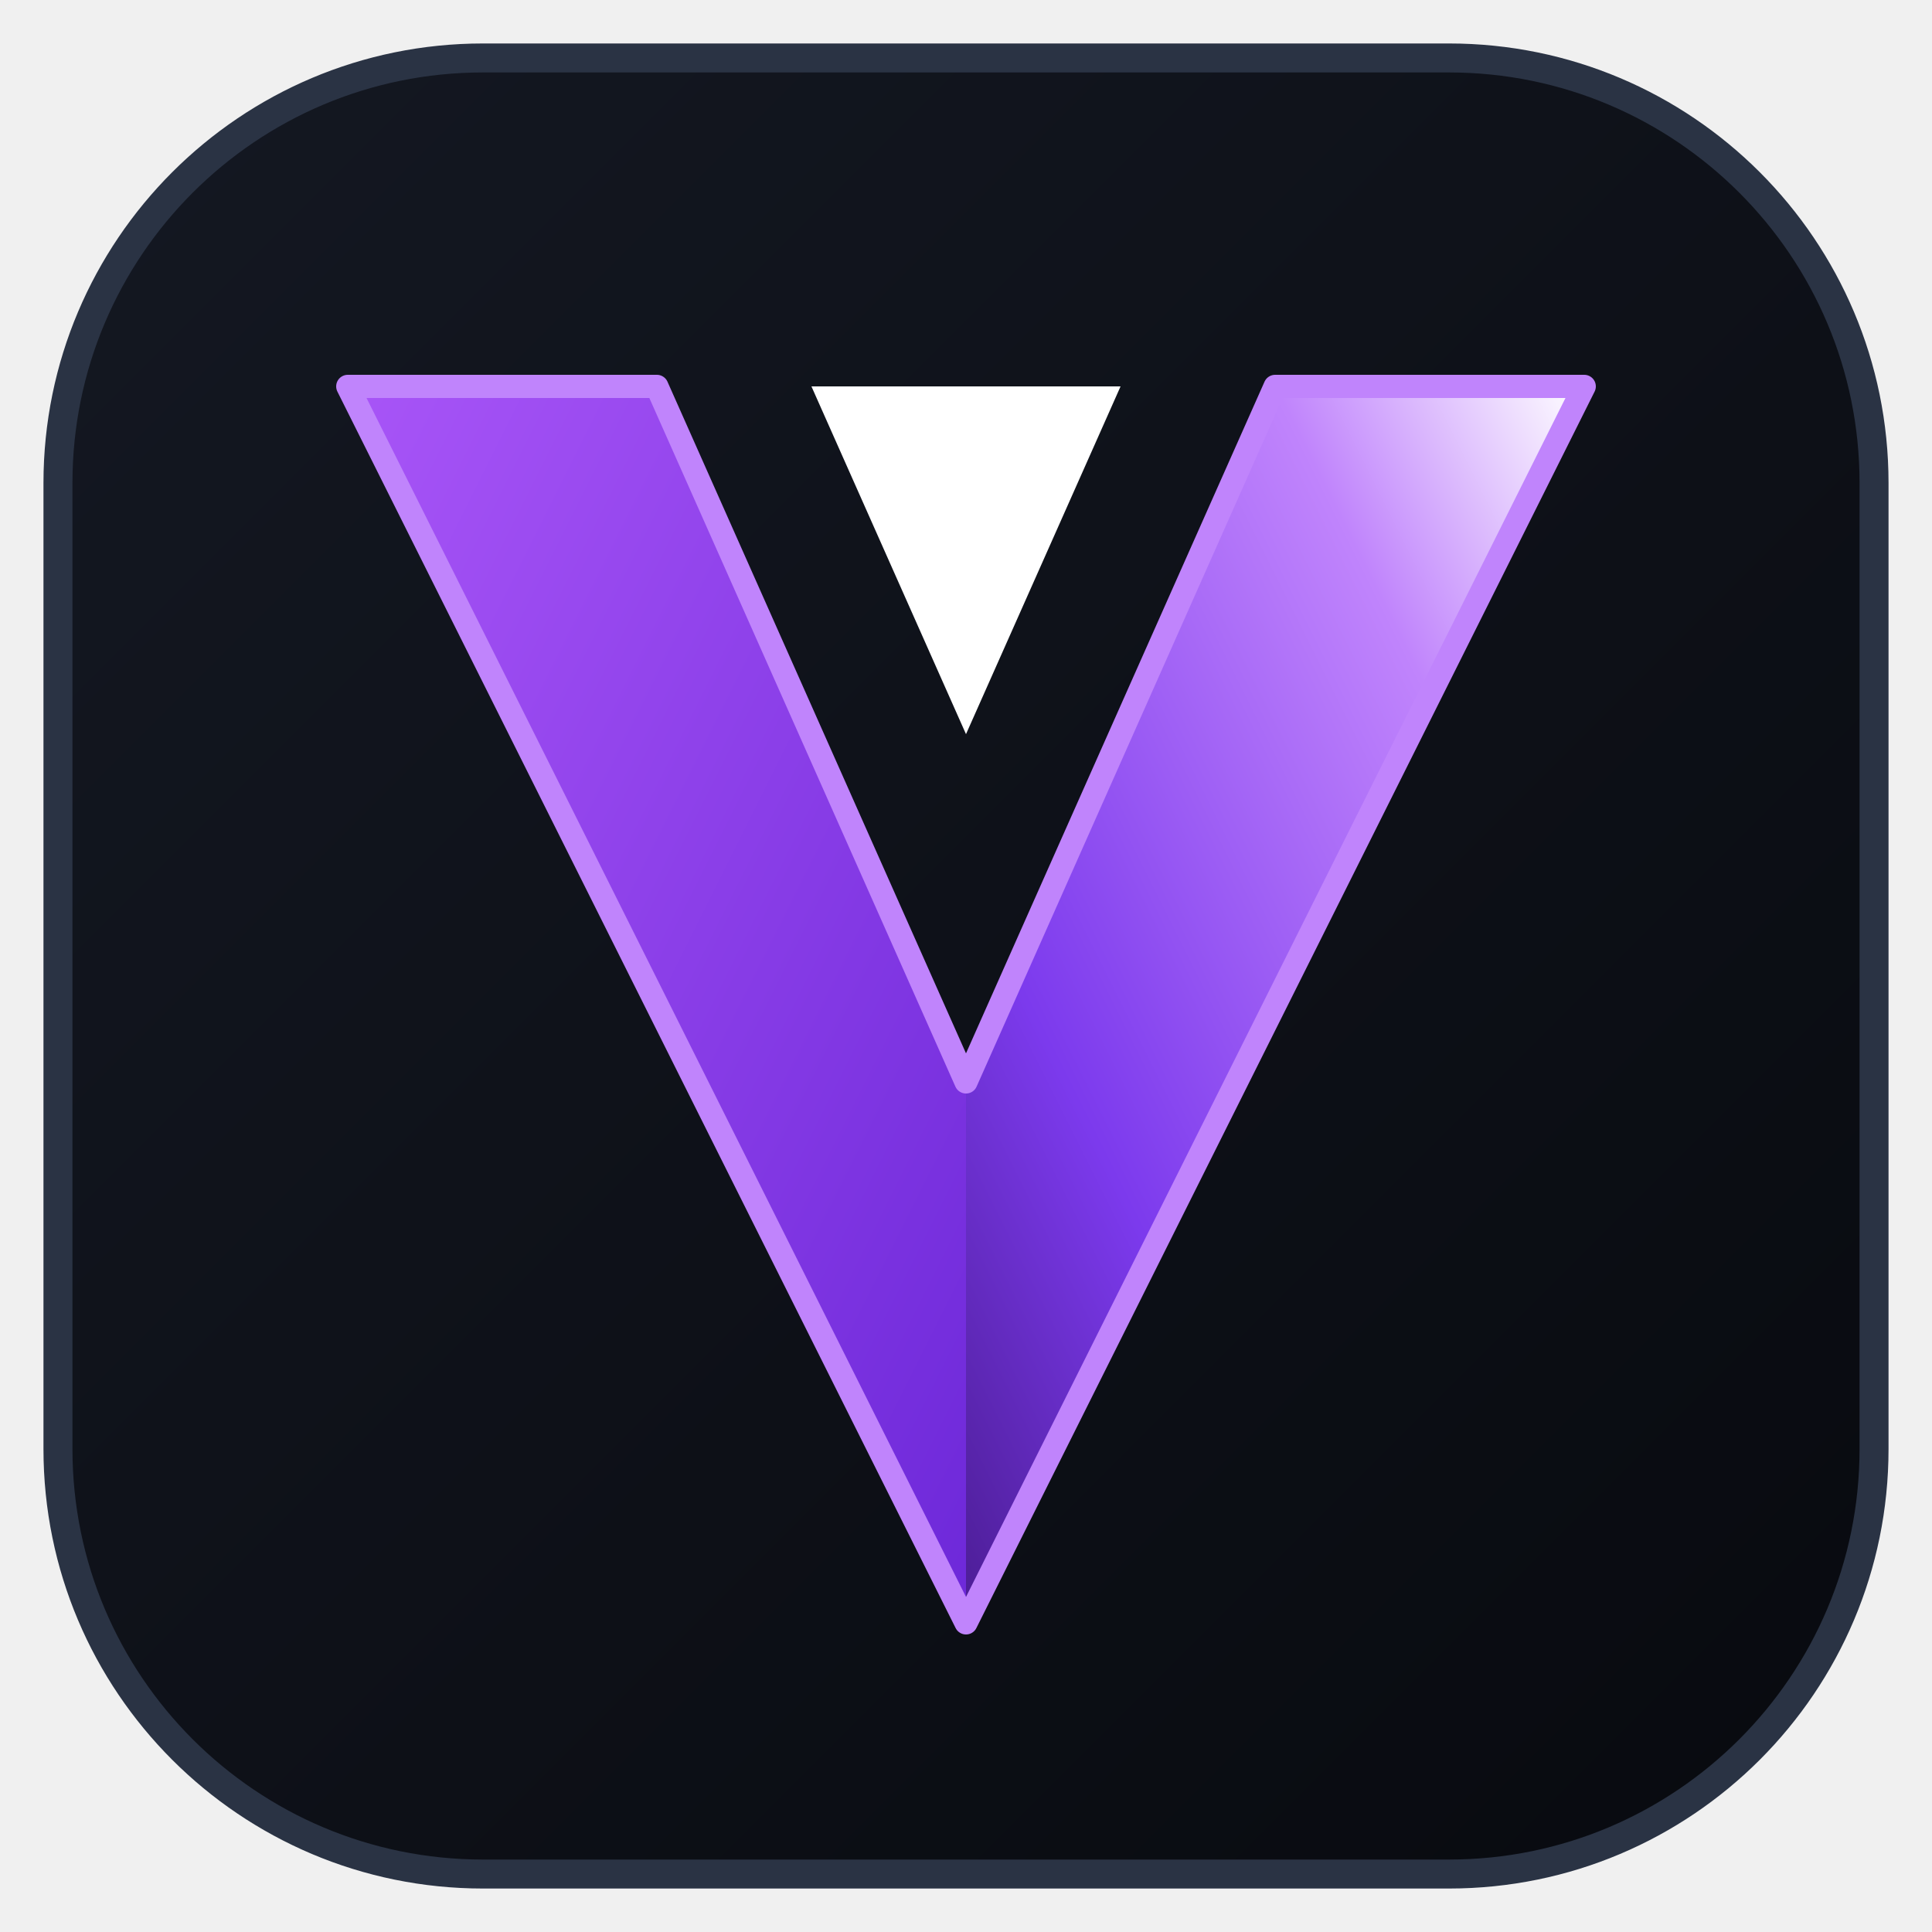
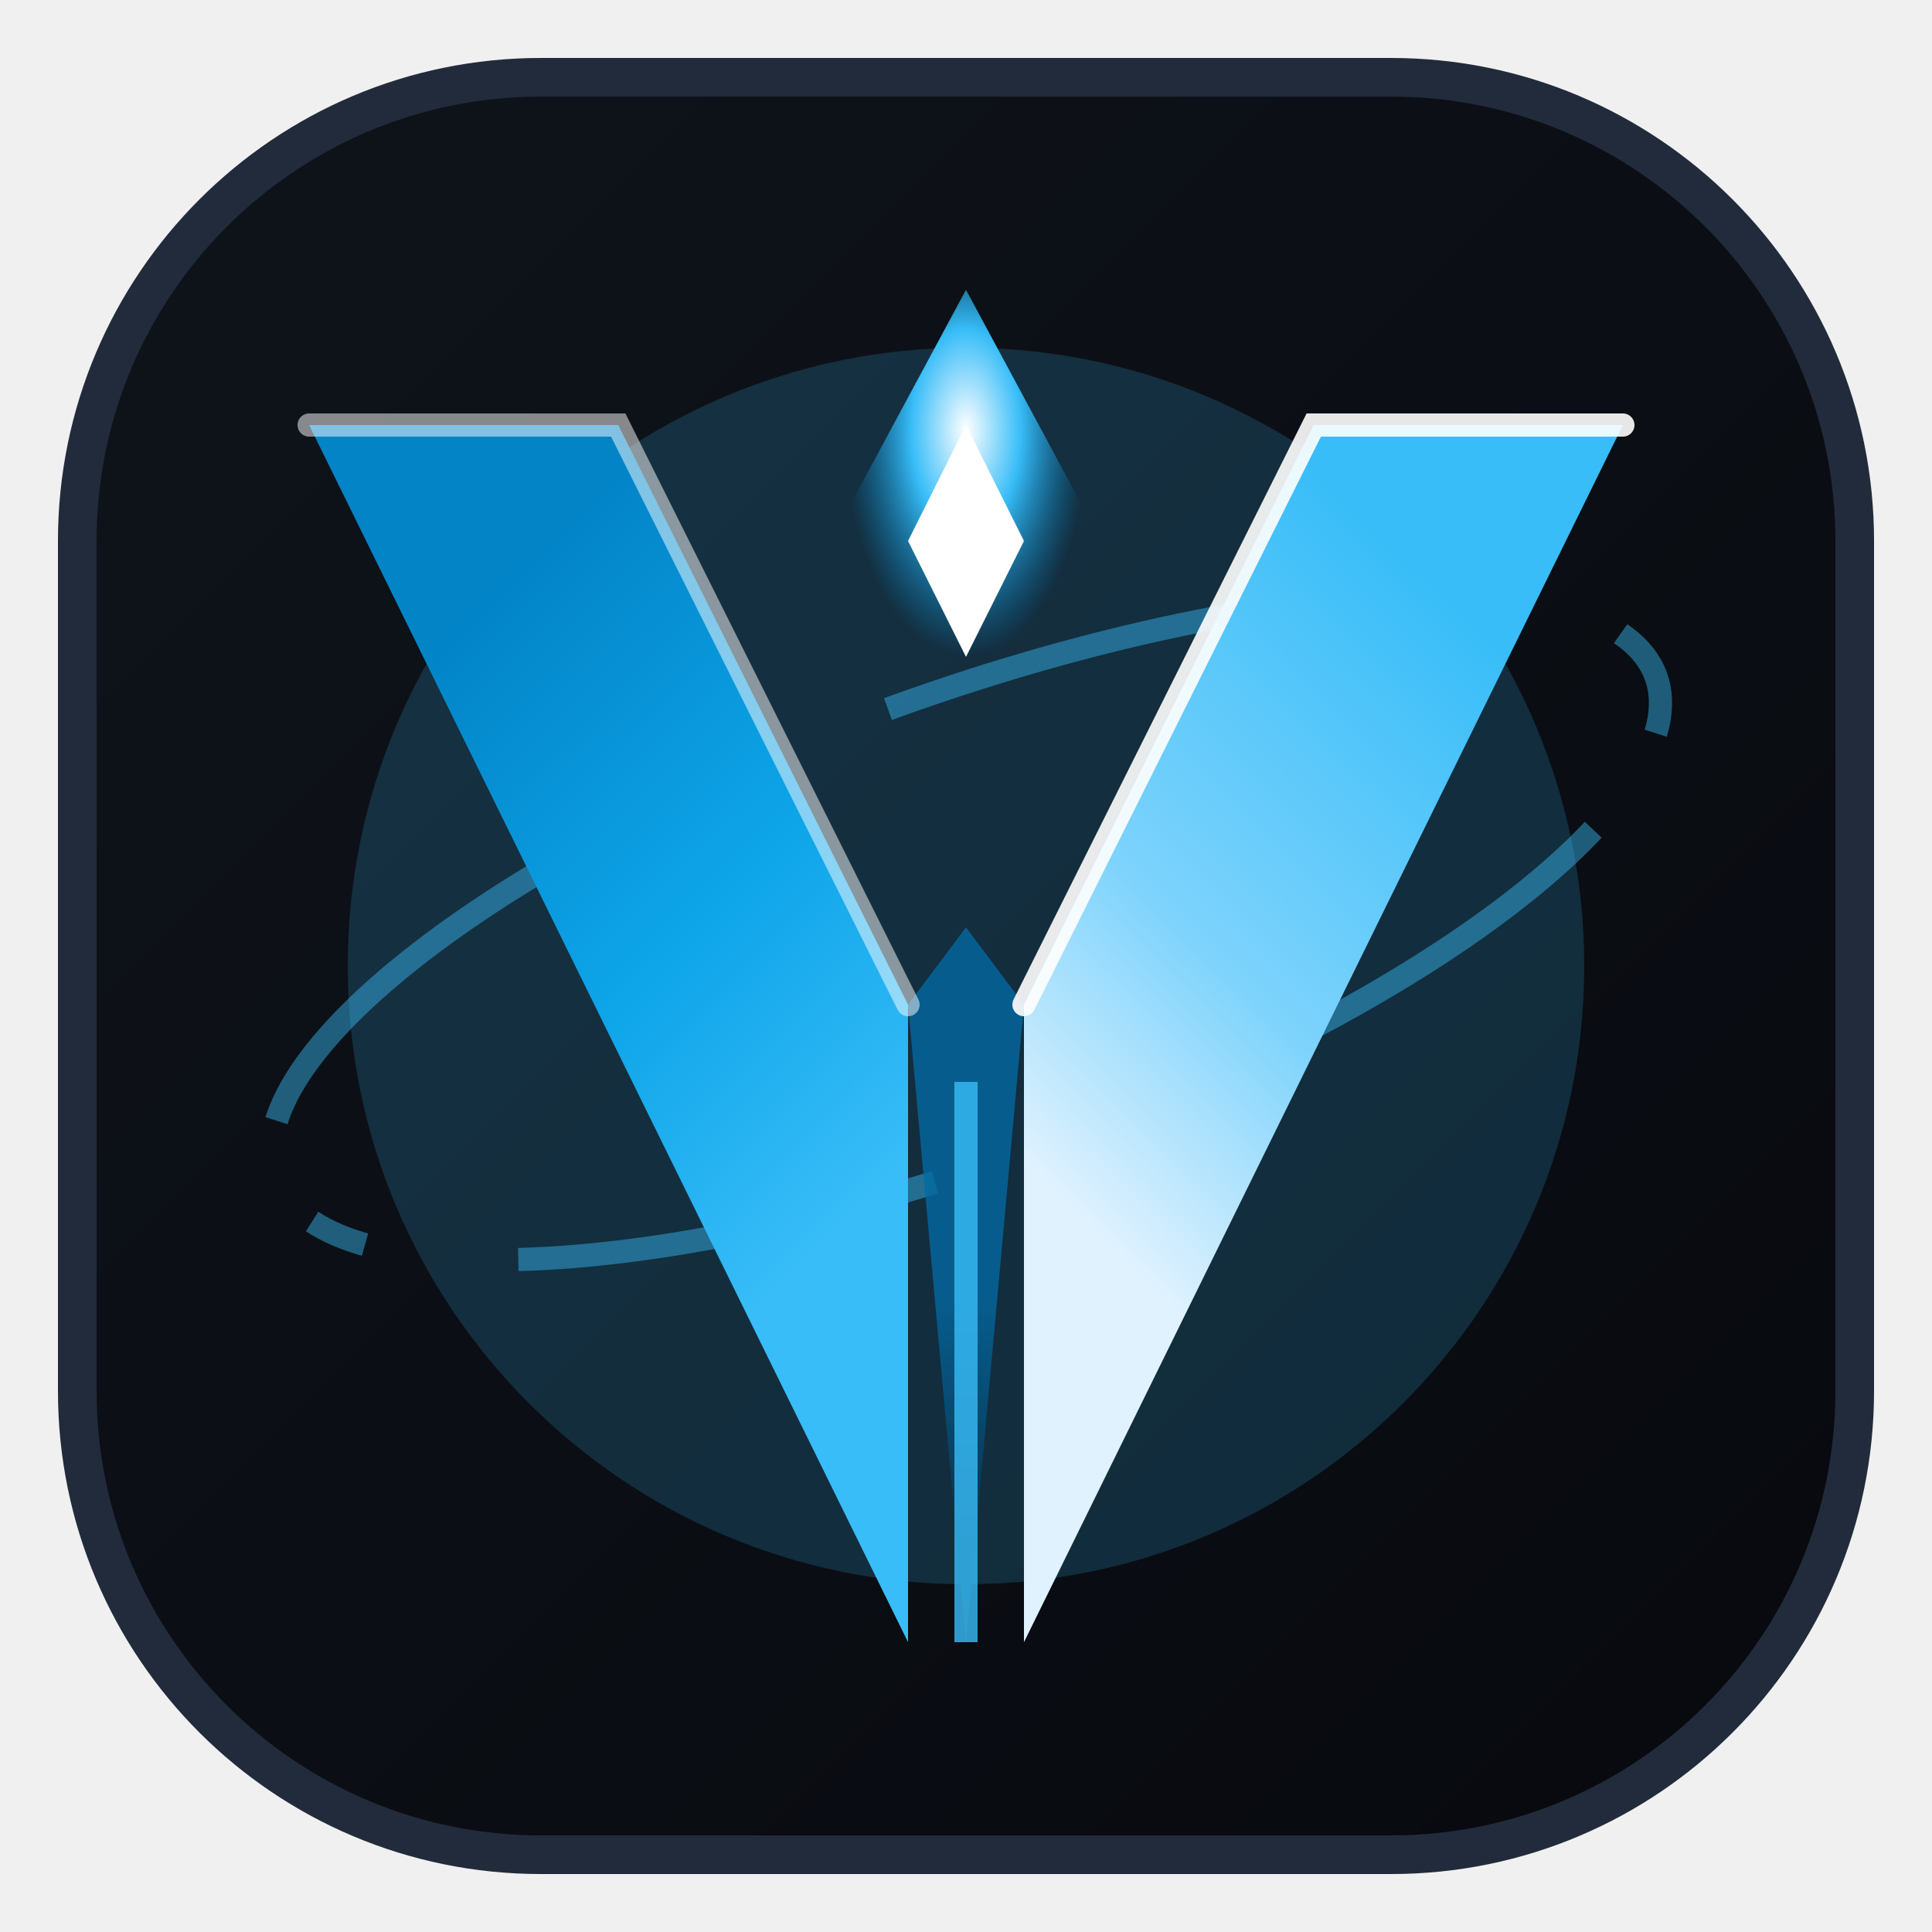
- <svg xmlns="http://www.w3.org/2000/svg" viewBox="0 0 100 100">
+ <svg xmlns="http://www.w3.org/2000/svg" viewBox="0 0 100 100" fill="none">
  <defs>
-     <linearGradient id="bgGrad" x1="0%" y1="0%" x2="100%" y2="100%">
-       <stop offset="0%" stop-color="#141822" />
-       <stop offset="100%" stop-color="#080a0f" />
+     <linearGradient id="favBg" x1="0%" y1="0%" x2="100%" y2="100%">
+       <stop offset="0%" stop-color="#0f141b" />
+       <stop offset="100%" stop-color="#07090e" />
    </linearGradient>
-     <linearGradient id="vGradMain" x1="100%" y1="0%" x2="0%" y2="100%">
-       <stop offset="0%" stop-color="#ffffff" />
-       <stop offset="25%" stop-color="#c084fc" />
-       <stop offset="70%" stop-color="#7c3aed" />
-       <stop offset="100%" stop-color="#4c1d95" />
+     <linearGradient id="favLeftWing" x1="16%" y1="20%" x2="48%" y2="86%">
+       <stop offset="0%" stop-color="#0284C7" />
+       <stop offset="55%" stop-color="#0EA5E9" />
+       <stop offset="100%" stop-color="#38BDF8" />
    </linearGradient>
-     <linearGradient id="vGradLeft" x1="0%" y1="0%" x2="100%" y2="100%">
-       <stop offset="0%" stop-color="#a855f7" />
-       <stop offset="100%" stop-color="#6d28d9" />
+     <linearGradient id="favRightWing" x1="84%" y1="20%" x2="52%" y2="86%">
+       <stop offset="0%" stop-color="#38BDF8" />
+       <stop offset="60%" stop-color="#7DD3FC" />
+       <stop offset="100%" stop-color="#E0F2FE" />
    </linearGradient>
+     <linearGradient id="favInnerFacet" x1="50%" y1="52%" x2="50%" y2="86%">
+       <stop offset="0%" stop-color="#0369A1" stop-opacity="0.8" />
+       <stop offset="100%" stop-color="#082F49" stop-opacity="0.95" />
+     </linearGradient>
+     <radialGradient id="favCoreGlow" cx="50%" cy="28%" r="45%">
+       <stop offset="0%" stop-color="#FFFFFF" />
+       <stop offset="45%" stop-color="#38BDF8" />
+       <stop offset="100%" stop-color="#0284C7" stop-opacity="0" />
+     </radialGradient>
  </defs>
-   <rect x="3" y="3" width="94" height="94" rx="22" fill="url(#bgGrad)" stroke="#2a3344" stroke-width="1.5" />
-   <path d="M 18 20 L 50 84 L 50 56 L 34 20 Z" fill="url(#vGradLeft)" />
-   <path d="M 50 84 L 82 20 L 66 20 L 50 56 Z" fill="url(#vGradMain)" />
-   <path d="M 42 20 L 50 38 L 58 20 Z" fill="#ffffff" />
-   <path d="M 18 20 L 50 84 L 82 20 L 66 20 L 50 56 L 34 20 Z" fill="none" stroke="#c084fc" stroke-width="1.2" stroke-linejoin="round" />
+ 
+   {/* Squircle Badge */}
+   <rect x="4" y="4" width="92" height="92" rx="24" fill="url(#favBg)" stroke="#222b3b" stroke-width="2" />
+ 
+   {/* Ambient Halo */}
+   <circle cx="50" cy="50" r="32" fill="#38BDF8" opacity="0.18" />
+ 
+   {/* Orbit Ring */}
+   <ellipse cx="50" cy="48" rx="38" ry="12" transform="rotate(-20 50 48)" stroke="#38BDF8" stroke-width="1.2" stroke-dasharray="3 6 22 8" opacity="0.45" />
+ 
+   {/* Left Wing */}
+   <path d="M 16 22 L 47 85 L 47 52 L 32 22 Z" fill="url(#favLeftWing)" />
+ 
+   {/* Right Wing */}
+   <path d="M 84 22 L 53 85 L 53 52 L 68 22 Z" fill="url(#favRightWing)" />
+ 
+   {/* Inner Keystone */}
+   <path d="M 47 52 L 50 85 L 53 52 L 50 48 Z" fill="url(#favInnerFacet)" />
+ 
+   {/* Aperture Star Beacon */}
+   <polygon points="50,15 57,28 50,41 43,28" fill="url(#favCoreGlow)" />
+   <polygon points="50,22 53,28 50,34 47,28" fill="#FFFFFF" />
+ 
+   {/* Precision Highlights */}
+   <path d="M 16 22 L 32 22 L 47 52" stroke="#FFFFFF" stroke-width="1.2" stroke-linecap="round" opacity="0.5" />
+   <path d="M 84 22 L 68 22 L 53 52" stroke="#FFFFFF" stroke-width="1.2" stroke-linecap="round" opacity="0.9" />
+   <line x1="50" y1="56" x2="50" y2="85" stroke="#38BDF8" stroke-width="1.2" opacity="0.8" />
</svg>
